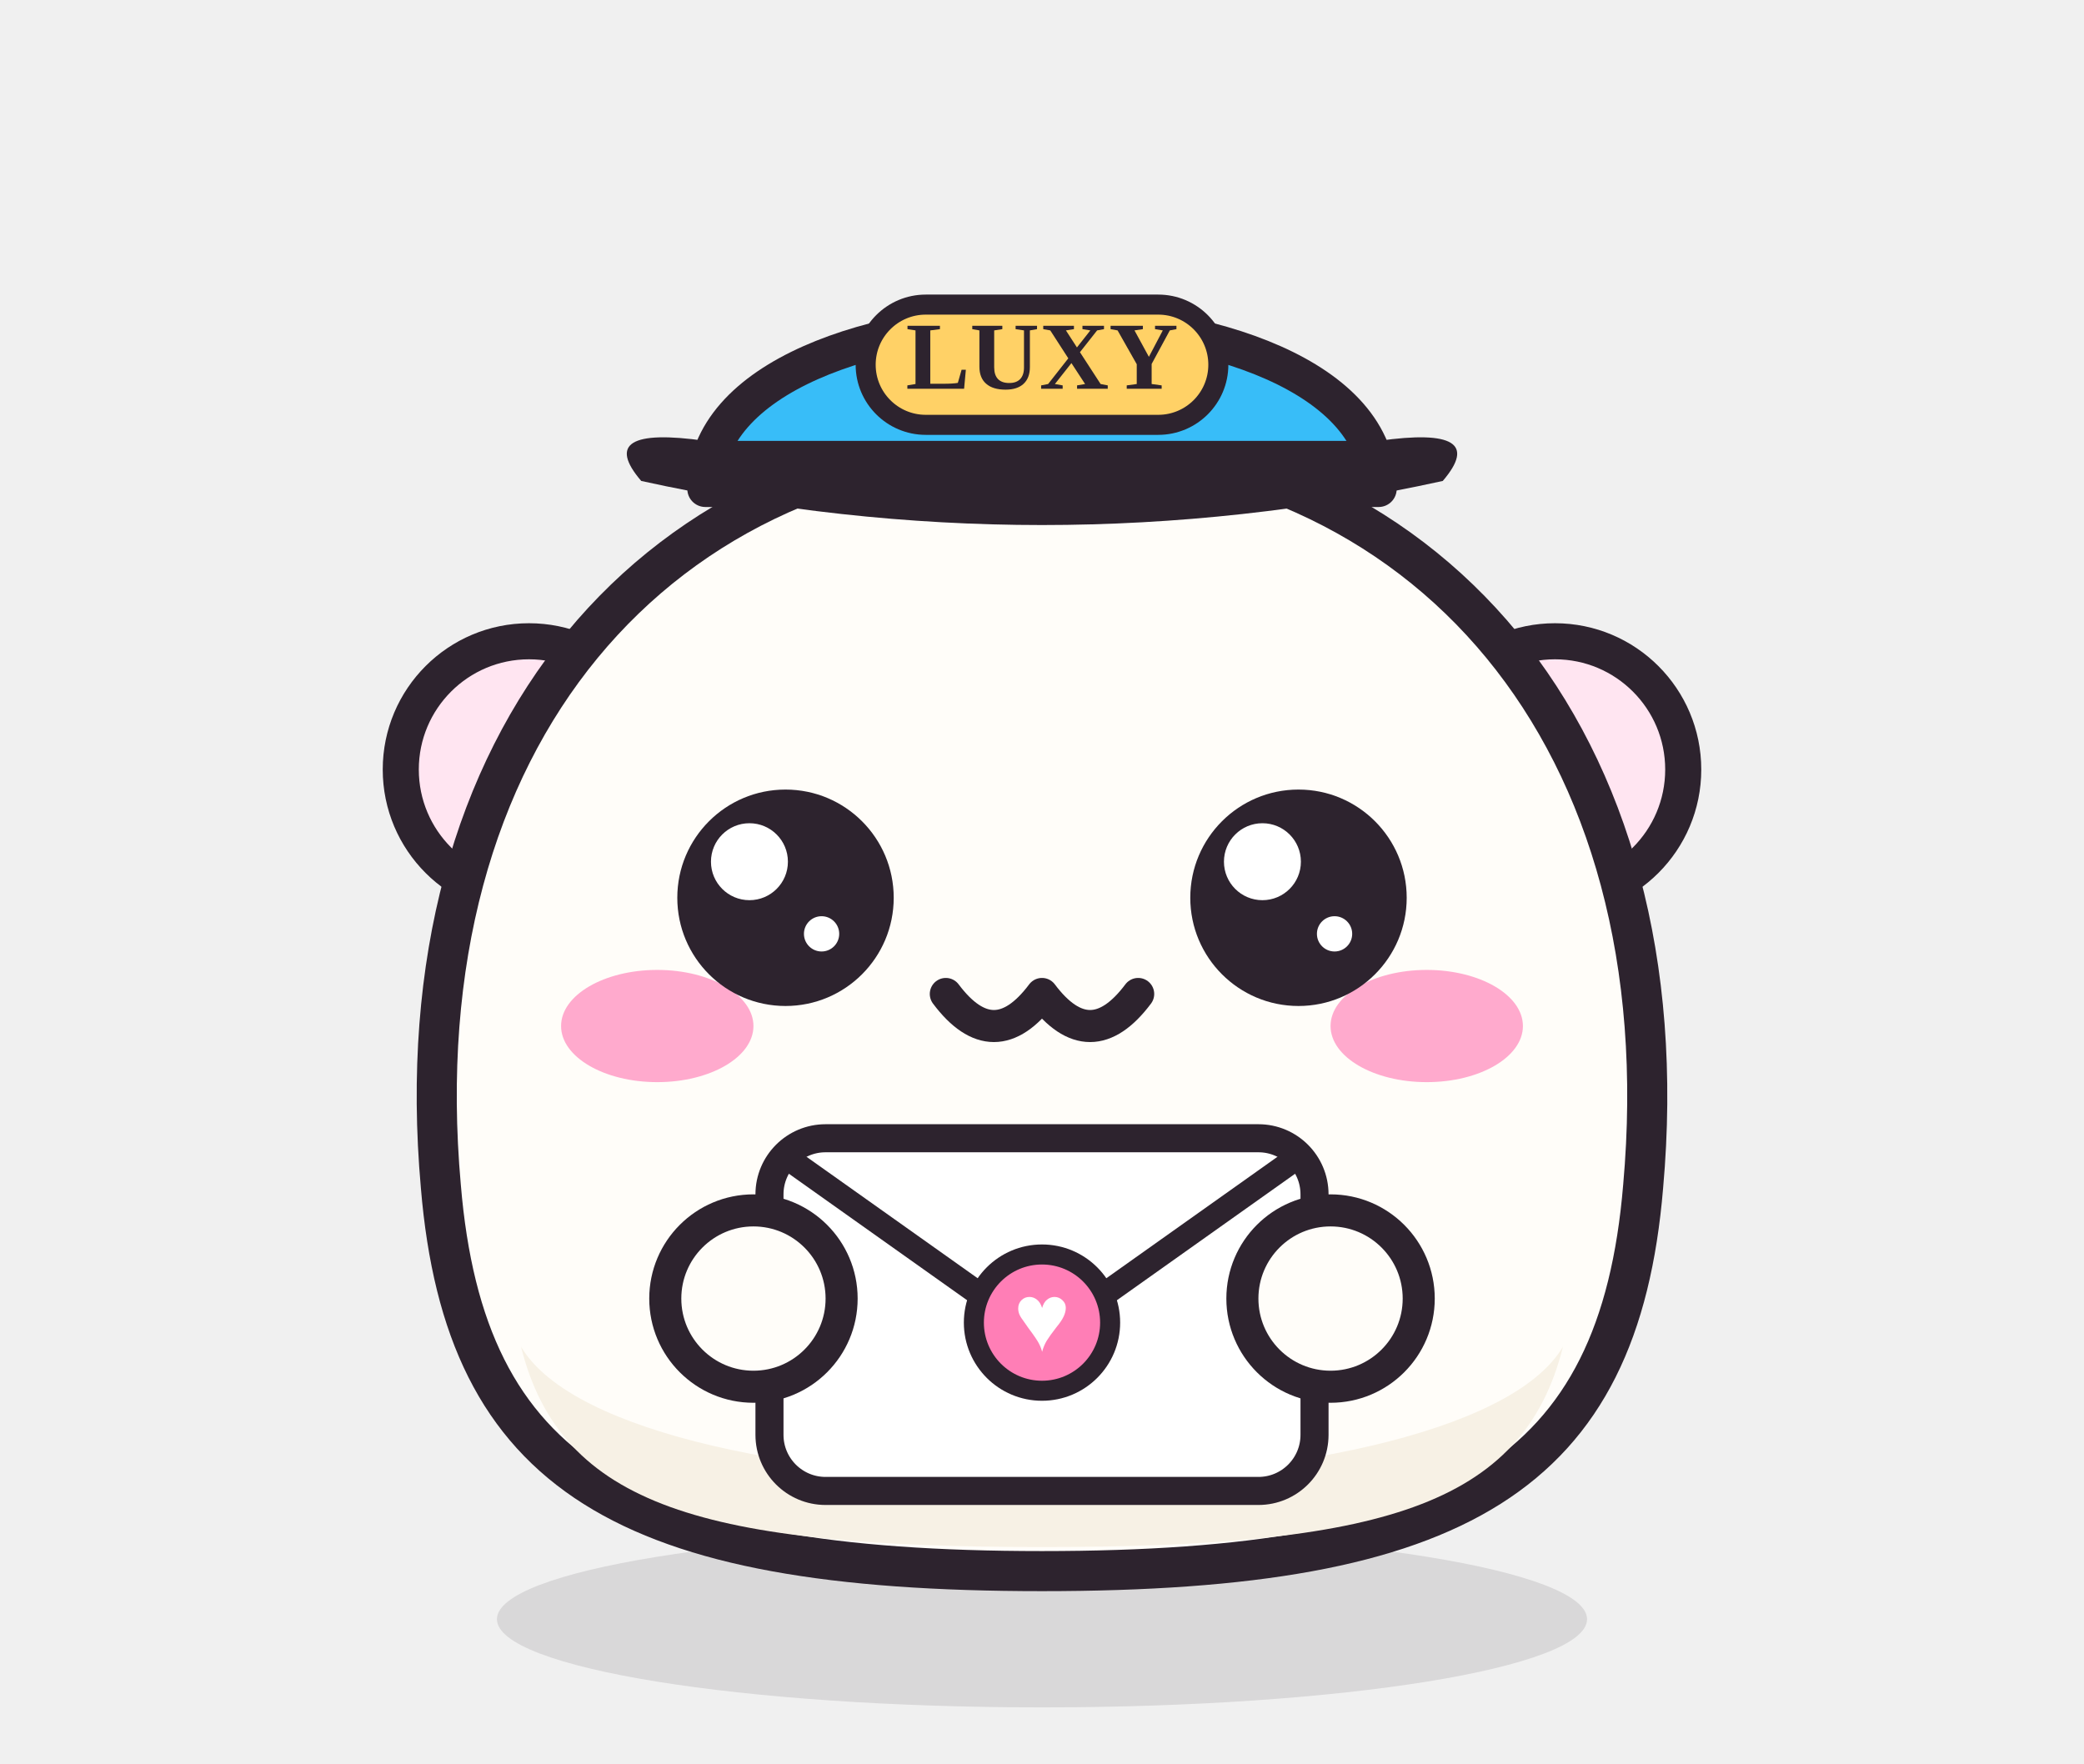
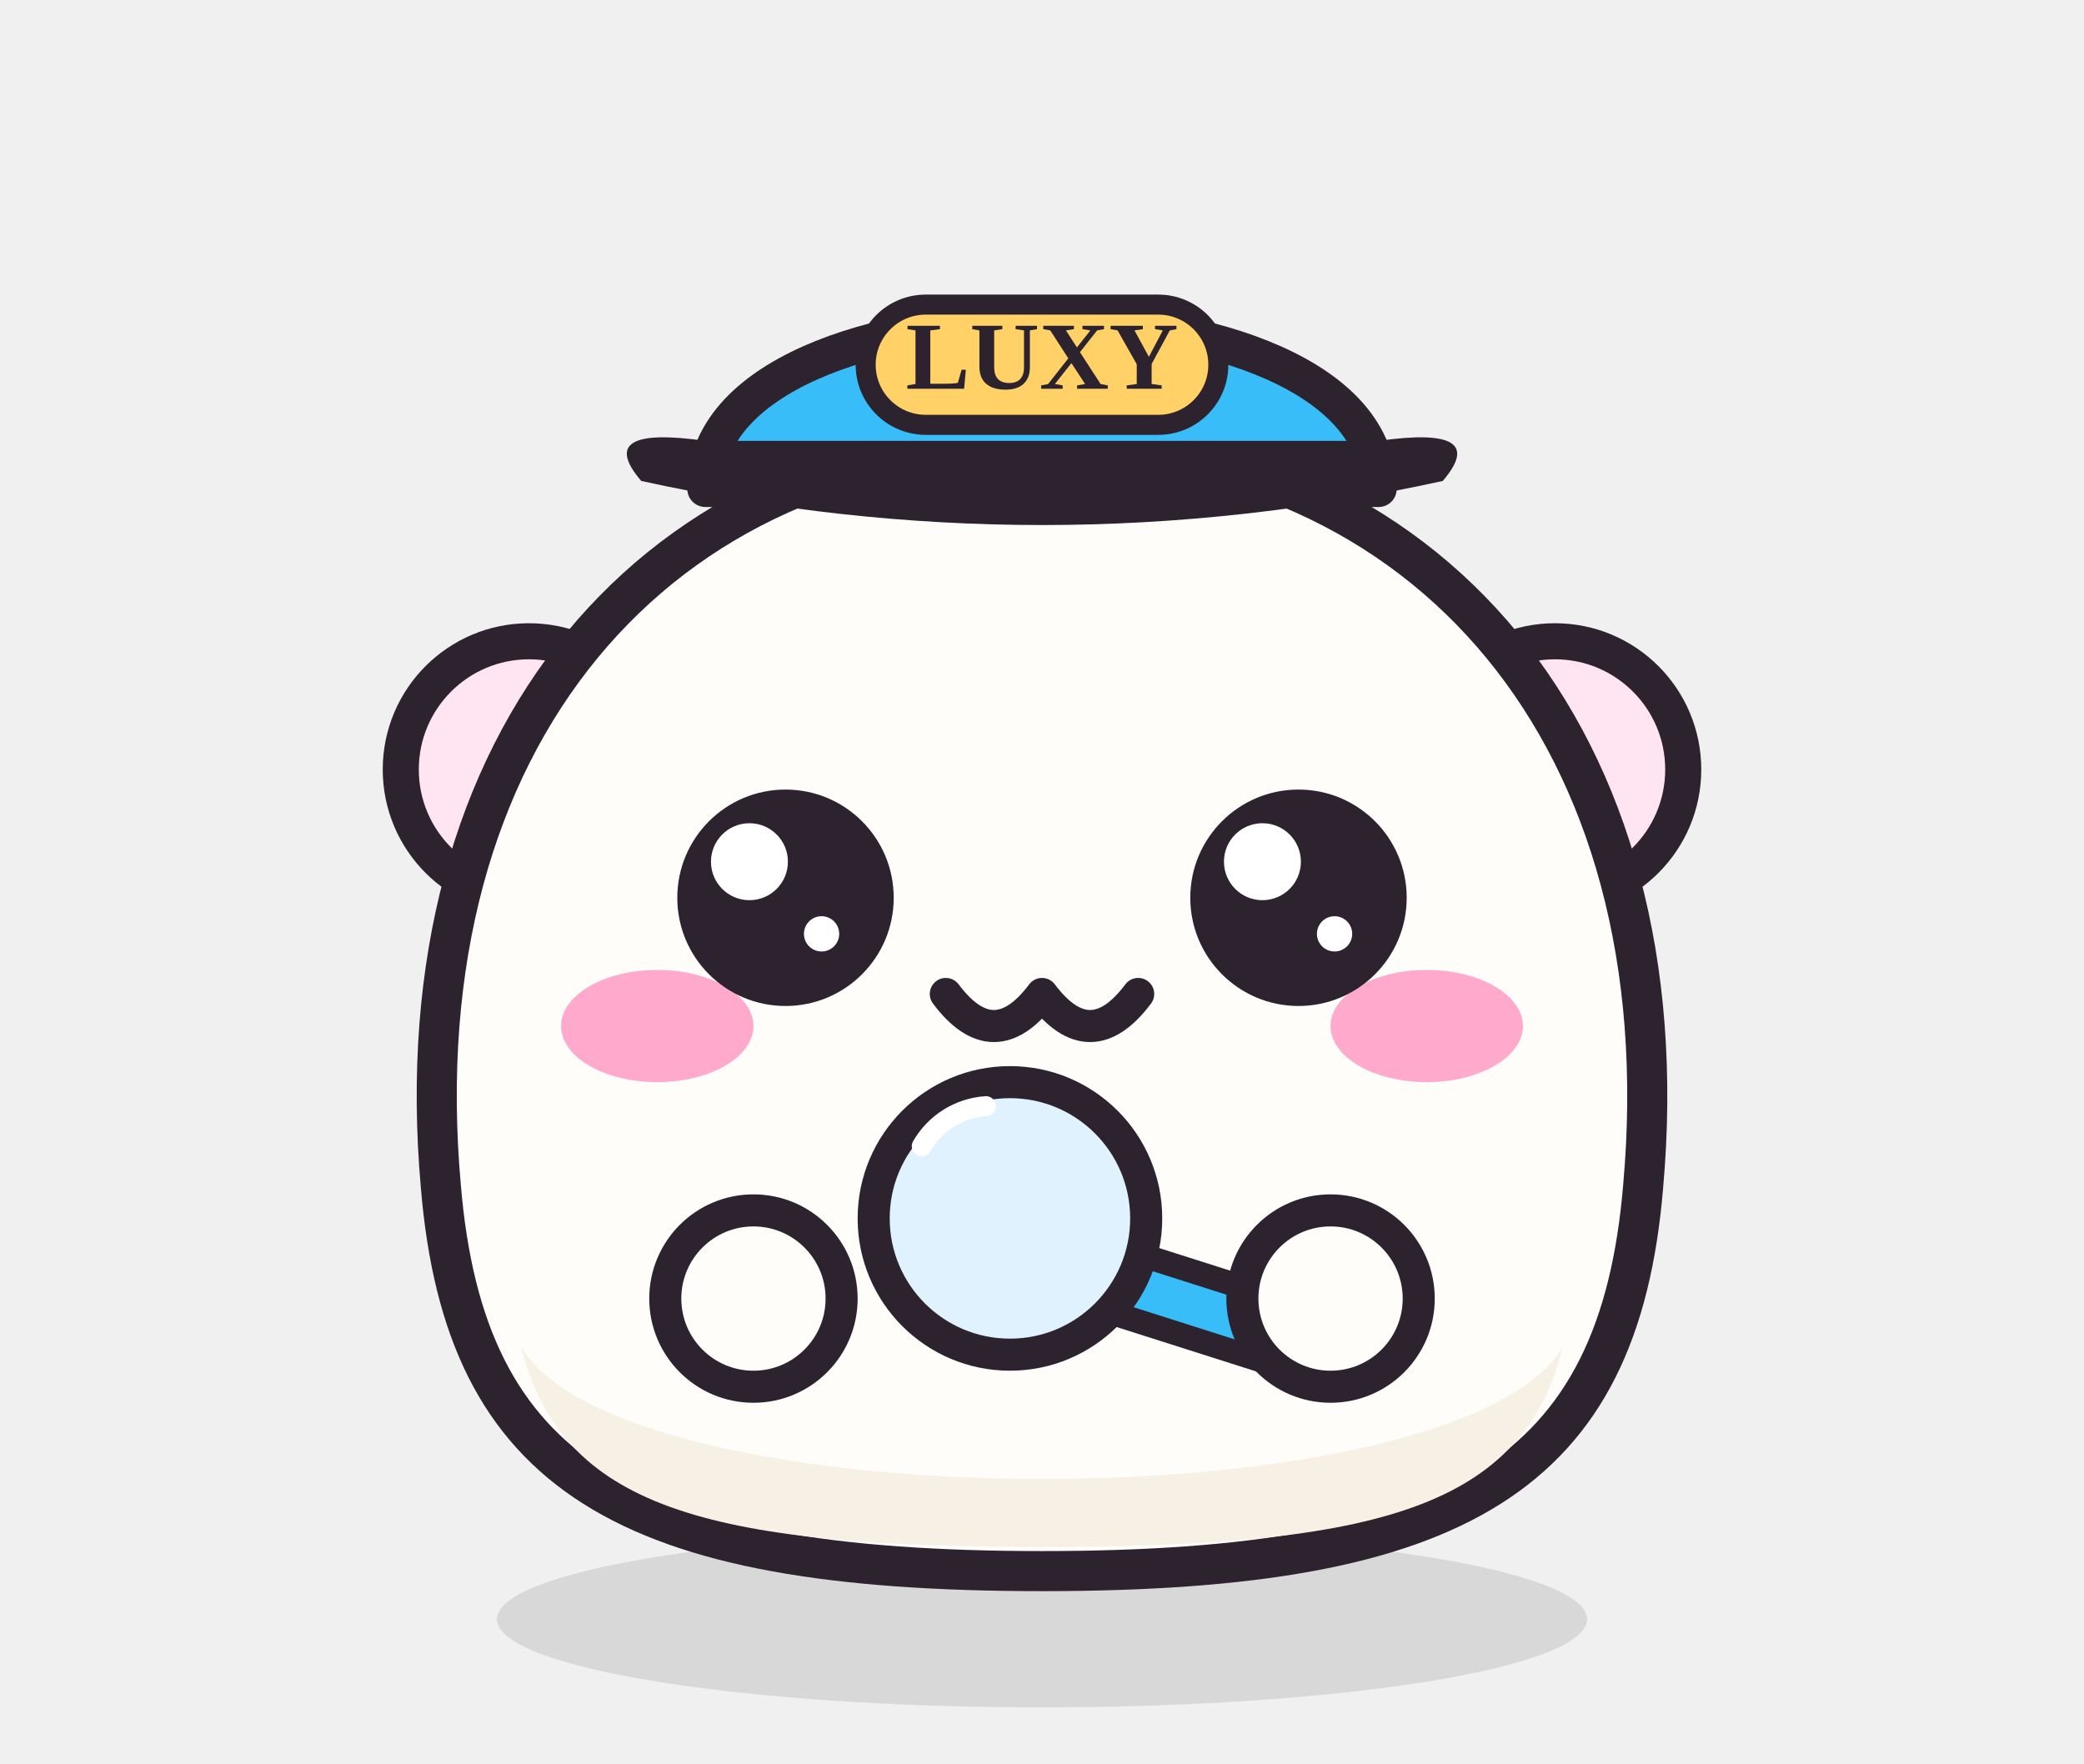
- <svg xmlns="http://www.w3.org/2000/svg" viewBox="0 0 260 220" width="260" height="220" role="img" aria-labelledby="luxy-title luxy-description">
-   <ellipse cx="130" cy="202" rx="68" ry="11" fill="rgba(45, 35, 46, 0.12)" />
-   <g>
-     <circle cx="66" cy="96" r="16" fill="#FFE5F1" stroke="#2D232E" stroke-width="4.5" />
-     <circle cx="194" cy="96" r="16" fill="#FFE5F1" stroke="#2D232E" stroke-width="4.5" />
-     <path d="M 55 148 C 50 92, 82 55, 130 55 C 178 55, 210 92, 205 148 C 202 184, 182 196, 130 196 C 78 196, 58 184, 55 148 Z" fill="#FFFDF9" stroke="#2D232E" stroke-width="5" stroke-linejoin="round" />
-     <path d="M 65 168 C 78 190, 182 190, 195 168 C 190 188, 172 193, 130 193 C 88 193, 70 188, 65 168 Z" fill="#F7F1E5" />
-     <g transform="translate(0, -3)">
-       <path d="M 88 64 C 88 36, 172 36, 172 64 Z" fill="#38BDF8" stroke="#2D232E" stroke-width="4.5" stroke-linejoin="round" />
-       <path d="M 80 63 Q 130 74 180 63 Q 186 56 172 58 L 88 58 Q 74 56 80 63 Z" fill="#2D232E" />
-       <rect x="108" y="41" width="44" height="15" rx="7.5" fill="#FFD166" stroke="#2D232E" stroke-width="2.5" />
-       <text x="130" y="51.5" text-anchor="middle" font-size="12px" font-weight="700" fill="#2D232E">LUXY</text>
+ <svg xmlns="http://www.w3.org/2000/svg" viewBox="0 0 260 220" width="260" height="220" role="img" aria-labelledby="luxy-title luxy-description" version="1.1" id="svg15">
+   <defs id="defs15" />
+   <ellipse cx="130" cy="202" rx="68" ry="11" fill="rgba(45, 35, 46, 0.12)" id="ellipse1" />
+   <g id="g15">
+     <circle cx="66" cy="96" r="16" fill="#FFE5F1" stroke="#2D232E" stroke-width="4.5" id="circle1" />
+     <circle cx="194" cy="96" r="16" fill="#FFE5F1" stroke="#2D232E" stroke-width="4.5" id="circle2" />
+     <path d="M 55 148 C 50 92, 82 55, 130 55 C 178 55, 210 92, 205 148 C 202 184, 182 196, 130 196 C 78 196, 58 184, 55 148 Z" fill="#FFFDF9" stroke="#2D232E" stroke-width="5" stroke-linejoin="round" id="path2" />
+     <path d="M 65 168 C 78 190, 182 190, 195 168 C 190 188, 172 193, 130 193 C 88 193, 70 188, 65 168 Z" fill="#F7F1E5" id="path3" />
+     <g transform="translate(0, -3)" id="g5">
+       <path d="M 88 64 C 88 36, 172 36, 172 64 Z" fill="#38BDF8" stroke="#2D232E" stroke-width="4.5" stroke-linejoin="round" id="path4" />
+       <path d="M 80 63 Q 130 74 180 63 Q 186 56 172 58 L 88 58 Q 74 56 80 63 Z" fill="#2D232E" id="path5" />
+       <rect x="108" y="41" width="44" height="15" rx="7.5" fill="#FFD166" stroke="#2D232E" stroke-width="2.5" id="rect5" />
+       <text x="130" y="51.5" text-anchor="middle" font-size="12px" font-weight="700" fill="#2D232E" id="text5">LUXY</text>
    </g>
-     <ellipse cx="82" cy="128" rx="12" ry="7" fill="#FF7EB6" opacity="0.65" />
-     <ellipse cx="178" cy="128" rx="12" ry="7" fill="#FF7EB6" opacity="0.65" />
-     <g>
-       <g transform="translate(98, 112)">
-         <circle cx="0" cy="0" r="13.5" fill="#2D232E" />
-         <circle cx="-4.5" cy="-4.5" r="4.8" fill="#FFFFFF" />
-         <circle cx="4.5" cy="4.5" r="2.2" fill="#FFFFFF" />
+     <ellipse cx="82" cy="128" rx="12" ry="7" fill="#FF7EB6" opacity="0.65" id="ellipse5" />
+     <ellipse cx="178" cy="128" rx="12" ry="7" fill="#FF7EB6" opacity="0.65" id="ellipse6" />
+     <g id="g12">
+       <g transform="translate(98, 112)" id="g8">
+         <circle cx="0" cy="0" r="13.5" fill="#2D232E" id="circle6" />
+         <circle cx="-4.5" cy="-4.5" r="4.8" fill="#FFFFFF" id="circle7" />
+         <circle cx="4.5" cy="4.5" r="2.2" fill="#FFFFFF" id="circle8" />
      </g>
-       <g transform="translate(162, 112)">
-         <circle cx="0" cy="0" r="13.5" fill="#2D232E" />
-         <circle cx="-4.5" cy="-4.5" r="4.8" fill="#FFFFFF" />
-         <circle cx="4.5" cy="4.5" r="2.2" fill="#FFFFFF" />
+       <g transform="translate(162, 112)" id="g11">
+         <circle cx="0" cy="0" r="13.5" fill="#2D232E" id="circle9" />
+         <circle cx="-4.5" cy="-4.5" r="4.8" fill="#FFFFFF" id="circle10" />
+         <circle cx="4.5" cy="4.5" r="2.2" fill="#FFFFFF" id="circle11" />
      </g>
    </g>
-     <path d="M 118 124 Q 124 132 130 124 Q 136 132 142 124" fill="none" stroke="#2D232E" stroke-width="4" stroke-linecap="round" stroke-linejoin="round" />
-     <g transform="translate(96, 142)">
-       <rect x="0" y="0" width="68" height="44" rx="7" fill="#FFFFFF" stroke="#2D232E" stroke-width="3.5" />
-       <path d="M 3 3 L 34 25 L 65 3" fill="none" stroke="#2D232E" stroke-width="3" stroke-linecap="round" stroke-linejoin="round" />
-       <circle cx="34" cy="23" r="8.5" fill="#FF7EB6" stroke="#2D232E" stroke-width="2.5" />
-       <text x="34" y="26.5" text-anchor="middle" font-size="12px" fill="#FFFFFF">♥</text>
+     <path d="M 118 124 Q 124 132 130 124 Q 136 132 142 124" fill="none" stroke="#2D232E" stroke-width="4" stroke-linecap="round" stroke-linejoin="round" id="path12" />
+     <g id="g13">
+       <line x1="140" y1="160" x2="162" y2="167" stroke="#2D232E" stroke-width="11" stroke-linecap="round" id="line12" />
+       <line x1="140" y1="160" x2="162" y2="167" stroke="#38BDF8" stroke-width="5" stroke-linecap="round" id="line13" />
+       <circle cx="126" cy="152" r="17" fill="#E0F2FE" stroke="#2D232E" stroke-width="4" id="circle13" />
+       <path d="M 115 143 A 10 10 0 0 1 123 138" fill="none" stroke="#FFFFFF" stroke-width="2.5" stroke-linecap="round" id="path13" />
    </g>
-     <circle cx="94" cy="162" r="11" fill="#FFFDF9" stroke="#2D232E" stroke-width="4" />
-     <circle cx="166" cy="162" r="11" fill="#FFFDF9" stroke="#2D232E" stroke-width="4" />
+     <circle cx="94" cy="162" r="11" fill="#FFFDF9" stroke="#2D232E" stroke-width="4" id="circle14" />
+     <circle cx="166" cy="162" r="11" fill="#FFFDF9" stroke="#2D232E" stroke-width="4" id="circle15" />
  </g>
</svg>
